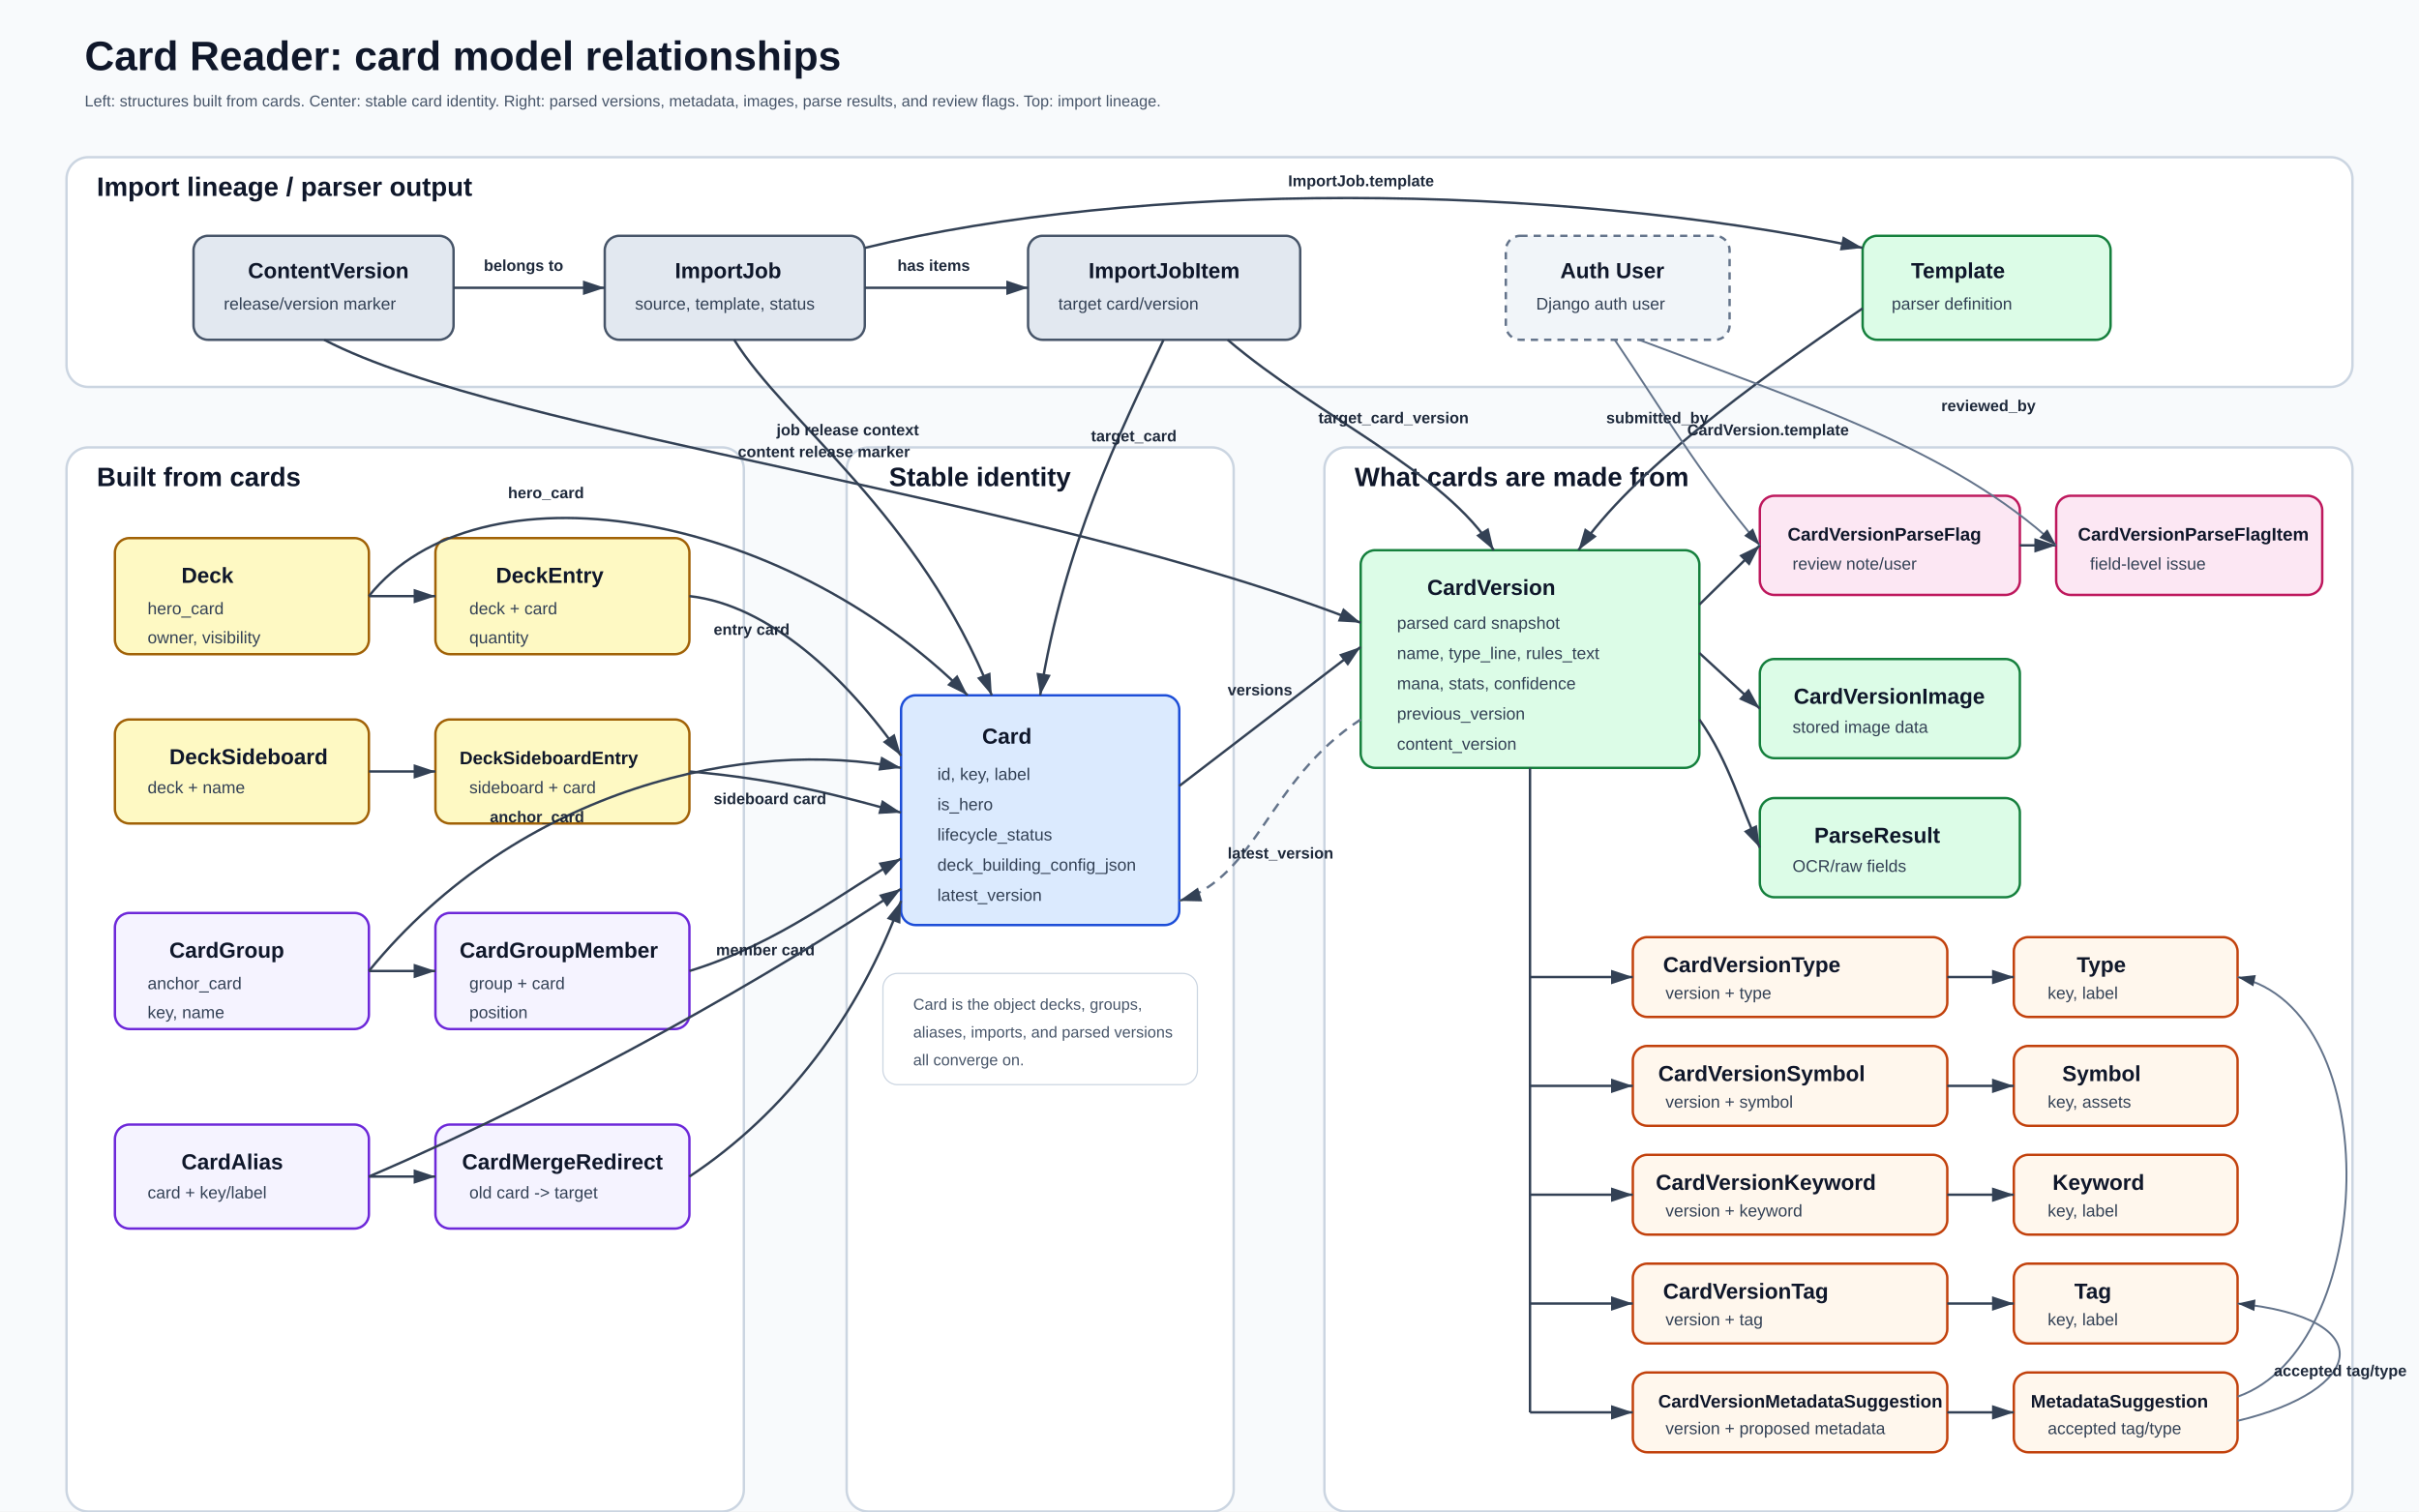
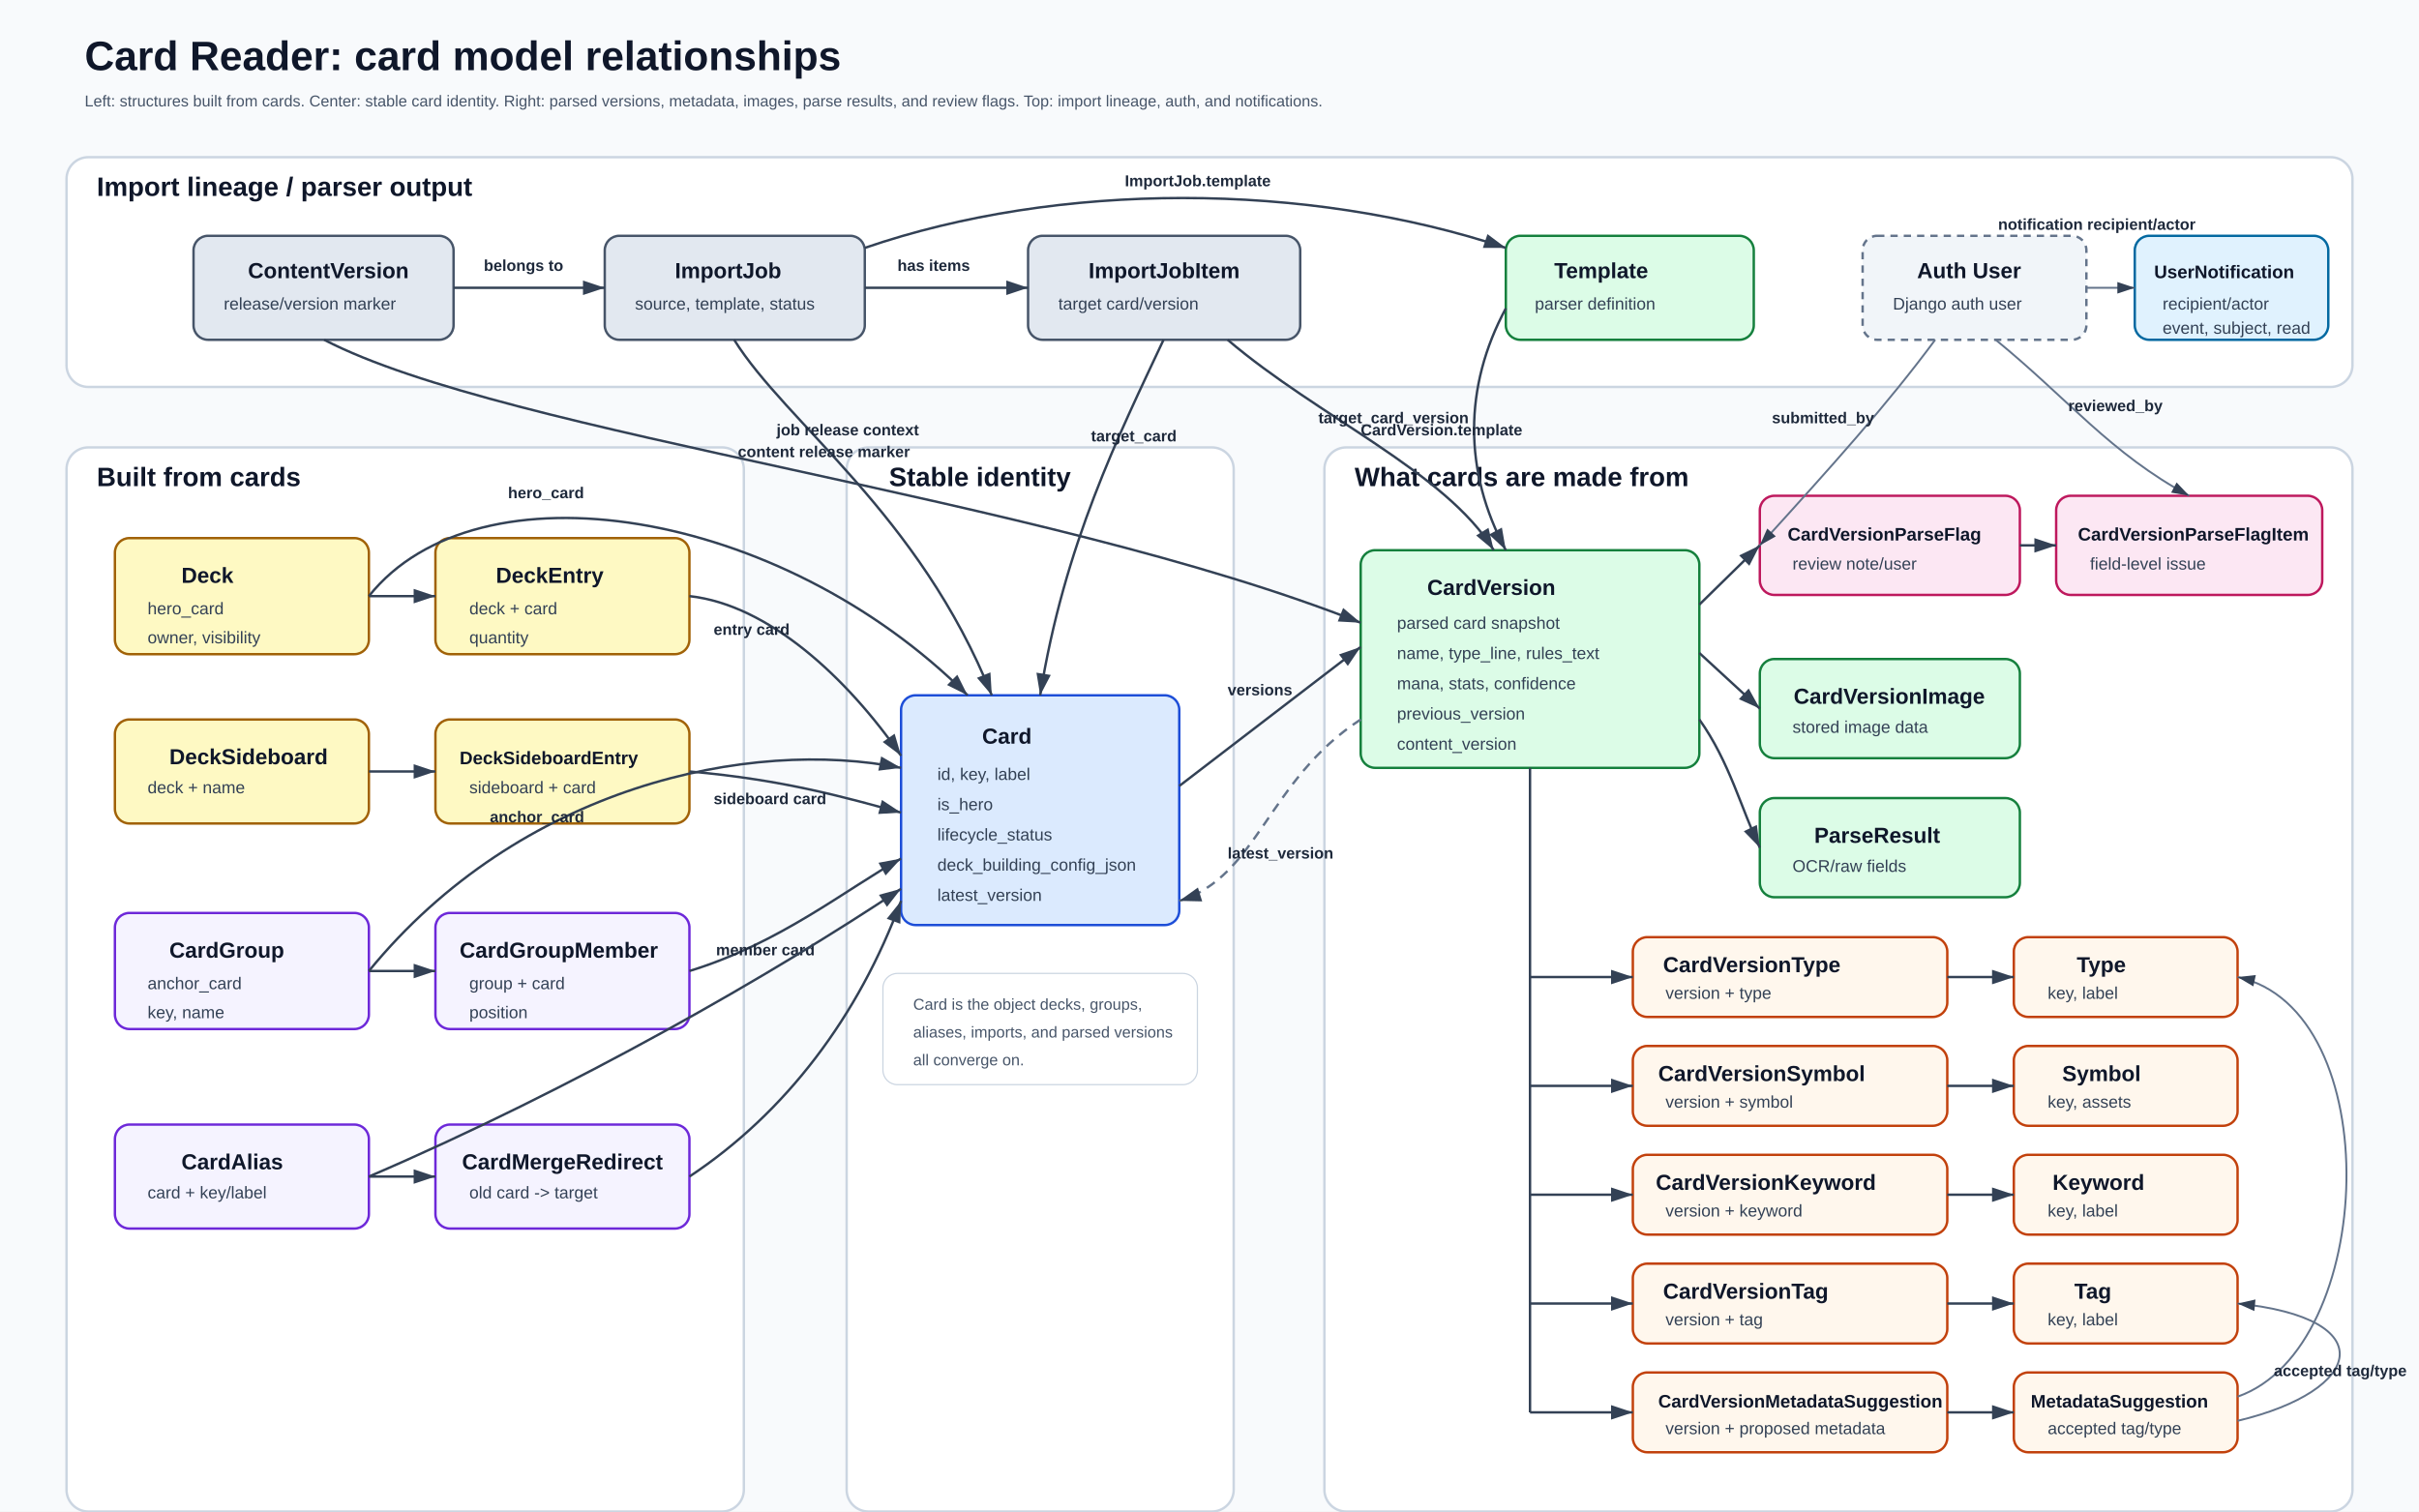
<svg xmlns="http://www.w3.org/2000/svg" width="2000" height="1250" viewBox="0 0 2000 1250" role="img" aria-labelledby="title desc">
  <defs>
    <marker id="arrow" markerWidth="10" markerHeight="10" refX="9" refY="3" orient="auto" markerUnits="strokeWidth">
      <path d="M0,0 L0,6 L9,3 z" fill="#334155" />
    </marker>
    <style>
      .bg { fill: #f8fafc; }
      .band { fill: #ffffff; stroke: #cbd5e1; stroke-width: 2; rx: 18; }
      .band-title { font: 700 22px Arial, sans-serif; fill: #0f172a; }
      .box { fill: #ffffff; stroke: #334155; stroke-width: 2; rx: 12; }
      .card { fill: #dbeafe; stroke: #1d4ed8; }
      .left { fill: #fef9c3; stroke: #a16207; }
      .group { fill: #f5f3ff; stroke: #6d28d9; }
      .version { fill: #dcfce7; stroke: #15803d; }
      .meta { fill: #fff7ed; stroke: #c2410c; }
      .review { fill: #fce7f3; stroke: #be185d; }
+       .notify { fill: #e0f2fe; stroke: #0369a1; }
      .import { fill: #e2e8f0; stroke: #475569; }
      .external { fill: #f1f5f9; stroke: #64748b; stroke-dasharray: 6 5; }
      .title { font: 700 18px Arial, sans-serif; fill: #0f172a; }
      .title-small { font: 700 15px Arial, sans-serif; fill: #0f172a; }
      .field { font: 14px Arial, sans-serif; fill: #334155; }
      .small { font: 13px Arial, sans-serif; fill: #475569; }
      .label { font: 13px Arial, sans-serif; fill: #1e293b; font-weight: 700; }
      .bus { stroke: #334155; stroke-width: 2; fill: none; }
      .line { stroke: #334155; stroke-width: 2; fill: none; marker-end: url(#arrow); }
      .soft { stroke: #64748b; stroke-width: 2; fill: none; stroke-dasharray: 8 6; marker-end: url(#arrow); }
      .thin { stroke: #64748b; stroke-width: 1.6; fill: none; marker-end: url(#arrow); }
    </style>
  </defs>
  <rect class="bg" width="2000" height="1250" />
  <text x="70" y="58" style="font: 800 34px Arial, sans-serif; fill: #0f172a;">Card Reader: card model relationships</text>
-   <text x="70" y="88" class="small">Left: structures built from cards. Center: stable card identity. Right: parsed versions, metadata, images, parse results, and review flags. Top: import lineage.</text>
+   <text x="70" y="88" class="small">Left: structures built from cards. Center: stable card identity. Right: parsed versions, metadata, images, parse results, and review flags. Top: import lineage, auth, and notifications.</text>
  <rect class="band" x="55" y="130" width="1890" height="190" />
  <text class="band-title" x="80" y="162">Import lineage / parser output</text>
  <rect class="box import" x="160" y="195" width="215" height="86" />
  <text class="title" x="205" y="230">ContentVersion</text>
  <text class="field" x="185" y="256">release/version marker</text>
  <rect class="box import" x="500" y="195" width="215" height="86" />
  <text class="title" x="558" y="230">ImportJob</text>
  <text class="field" x="525" y="256">source, template, status</text>
  <rect class="box import" x="850" y="195" width="225" height="86" />
  <text class="title" x="900" y="230">ImportJobItem</text>
  <text class="field" x="875" y="256">target card/version</text>
-   <rect class="box external" x="1245" y="195" width="185" height="86" />
-   <text class="title" x="1290" y="230">Auth User</text>
-   <text class="field" x="1270" y="256">Django auth user</text>
-   <rect class="box version" x="1540" y="195" width="205" height="86" />
-   <text class="title" x="1580" y="230">Template</text>
-   <text class="field" x="1564" y="256">parser definition</text>
+   <rect class="box version" x="1245" y="195" width="205" height="86" />
+   <text class="title" x="1285" y="230">Template</text>
+   <text class="field" x="1269" y="256">parser definition</text>
+   <rect class="box external" x="1540" y="195" width="185" height="86" />
+   <text class="title" x="1585" y="230">Auth User</text>
+   <text class="field" x="1565" y="256">Django auth user</text>
+   <rect class="box notify" x="1765" y="195" width="160" height="86" />
+   <text class="title-small" x="1781" y="230">UserNotification</text>
+   <text class="field" x="1788" y="256">recipient/actor</text>
+   <text class="field" x="1788" y="276">event, subject, read</text>
  <rect class="band" x="55" y="370" width="560" height="880" />
  <text class="band-title" x="80" y="402">Built from cards</text>
  <rect class="box left" x="95" y="445" width="210" height="96" />
  <text class="title" x="150" y="482">Deck</text>
  <text class="field" x="122" y="508">hero_card</text>
  <text class="field" x="122" y="532">owner, visibility</text>
  <rect class="box left" x="360" y="445" width="210" height="96" />
  <text class="title" x="410" y="482">DeckEntry</text>
  <text class="field" x="388" y="508">deck + card</text>
  <text class="field" x="388" y="532">quantity</text>
  <rect class="box left" x="95" y="595" width="210" height="86" />
  <text class="title" x="140" y="632">DeckSideboard</text>
  <text class="field" x="122" y="656">deck + name</text>
  <rect class="box left" x="360" y="595" width="210" height="86" />
  <text class="title-small" x="380" y="632">DeckSideboardEntry</text>
  <text class="field" x="388" y="656">sideboard + card</text>
  <rect class="box group" x="95" y="755" width="210" height="96" />
  <text class="title" x="140" y="792">CardGroup</text>
  <text class="field" x="122" y="818">anchor_card</text>
  <text class="field" x="122" y="842">key, name</text>
  <rect class="box group" x="360" y="755" width="210" height="96" />
  <text class="title" x="380" y="792">CardGroupMember</text>
  <text class="field" x="388" y="818">group + card</text>
  <text class="field" x="388" y="842">position</text>
  <rect class="box group" x="95" y="930" width="210" height="86" />
  <text class="title" x="150" y="967">CardAlias</text>
  <text class="field" x="122" y="991">card + key/label</text>
  <rect class="box group" x="360" y="930" width="210" height="86" />
  <text class="title" x="382" y="967">CardMergeRedirect</text>
  <text class="field" x="388" y="991">old card -&gt; target</text>
  <rect class="band" x="700" y="370" width="320" height="880" />
  <text class="band-title" x="735" y="402">Stable identity</text>
  <rect class="box card" x="745" y="575" width="230" height="190" />
  <text class="title" x="812" y="615">Card</text>
  <text class="field" x="775" y="645">id, key, label</text>
  <text class="field" x="775" y="670">is_hero</text>
  <text class="field" x="775" y="695">lifecycle_status</text>
  <text class="field" x="775" y="720">deck_building_config_json</text>
  <text class="field" x="775" y="745">latest_version</text>
  <rect x="730" y="805" width="260" height="92" fill="#ffffff" stroke="#cbd5e1" rx="12" />
  <text x="755" y="835" class="small">Card is the object decks, groups,</text>
  <text x="755" y="858" class="small">aliases, imports, and parsed versions</text>
  <text x="755" y="881" class="small">all converge on.</text>
  <rect class="band" x="1095" y="370" width="850" height="880" />
  <text class="band-title" x="1120" y="402">What cards are made from</text>
  <rect class="box version" x="1125" y="455" width="280" height="180" />
  <text class="title" x="1180" y="492">CardVersion</text>
  <text class="field" x="1155" y="520">parsed card snapshot</text>
  <text class="field" x="1155" y="545">name, type_line, rules_text</text>
  <text class="field" x="1155" y="570">mana, stats, confidence</text>
  <text class="field" x="1155" y="595">previous_version</text>
  <text class="field" x="1155" y="620">content_version</text>
  <rect class="box review" x="1455" y="410" width="215" height="82" />
  <text class="title-small" x="1478" y="447">CardVersionParseFlag</text>
  <text class="field" x="1482" y="471">review note/user</text>
  <rect class="box review" x="1700" y="410" width="220" height="82" />
  <text class="title-small" x="1718" y="447">CardVersionParseFlagItem</text>
  <text class="field" x="1728" y="471">field-level issue</text>
  <rect class="box version" x="1455" y="545" width="215" height="82" />
  <text class="title" x="1483" y="582">CardVersionImage</text>
  <text class="field" x="1482" y="606">stored image data</text>
  <rect class="box version" x="1455" y="660" width="215" height="82" />
  <text class="title" x="1500" y="697">ParseResult</text>
  <text class="field" x="1482" y="721">OCR/raw fields</text>
  <rect class="box meta" x="1350" y="775" width="260" height="66" />
  <text class="title" x="1375" y="804">CardVersionType</text>
  <text class="field" x="1377" y="826">version + type</text>
  <rect class="box meta" x="1350" y="865" width="260" height="66" />
  <text class="title" x="1371" y="894">CardVersionSymbol</text>
  <text class="field" x="1377" y="916">version + symbol</text>
  <rect class="box meta" x="1350" y="955" width="260" height="66" />
  <text class="title" x="1369" y="984">CardVersionKeyword</text>
  <text class="field" x="1377" y="1006">version + keyword</text>
  <rect class="box meta" x="1350" y="1045" width="260" height="66" />
  <text class="title" x="1375" y="1074">CardVersionTag</text>
  <text class="field" x="1377" y="1096">version + tag</text>
  <rect class="box meta" x="1350" y="1135" width="260" height="66" />
  <text class="title-small" x="1371" y="1164">CardVersionMetadataSuggestion</text>
  <text class="field" x="1377" y="1186">version + proposed metadata</text>
  <rect class="box meta" x="1665" y="775" width="185" height="66" />
  <text class="title" x="1717" y="804">Type</text>
  <text class="field" x="1693" y="826">key, label</text>
  <rect class="box meta" x="1665" y="865" width="185" height="66" />
  <text class="title" x="1705" y="894">Symbol</text>
  <text class="field" x="1693" y="916">key, assets</text>
  <rect class="box meta" x="1665" y="955" width="185" height="66" />
  <text class="title" x="1697" y="984">Keyword</text>
  <text class="field" x="1693" y="1006">key, label</text>
  <rect class="box meta" x="1665" y="1045" width="185" height="66" />
  <text class="title" x="1715" y="1074">Tag</text>
  <text class="field" x="1693" y="1096">key, label</text>
  <rect class="box meta" x="1665" y="1135" width="185" height="66" />
  <text class="title-small" x="1679" y="1164">MetadataSuggestion</text>
  <text class="field" x="1693" y="1186">accepted tag/type</text>
  <path class="line" d="M375 238 L500 238" />
  <text class="label" x="400" y="224">belongs to</text>
  <path class="line" d="M715 238 L850 238" />
  <text class="label" x="742" y="224">has items</text>
-   <path class="line" d="M715 205 C940 150, 1280 150, 1540 205" />
-   <text class="label" x="1065" y="154">ImportJob.template</text>
+   <path class="line" d="M715 205 C875 150, 1080 150, 1245 205" />
+   <text class="label" x="930" y="154">ImportJob.template</text>
  <path class="line" d="M607 281 C650 350, 760 425, 820 575" />
  <text class="label" x="642" y="360">job release context</text>
  <path class="line" d="M962 281 C925 360, 880 450, 860 575" />
  <text class="label" x="902" y="365">target_card</text>
  <path class="line" d="M1015 281 C1090 345, 1195 390, 1235 455" />
  <text class="label" x="1090" y="350">target_card_version</text>
  <path class="line" d="M268 281 C420 360, 860 410, 1125 515" />
  <text class="label" x="610" y="378">content release marker</text>
-   <path class="line" d="M1540 255 C1445 320, 1350 390, 1305 455" />
-   <text class="label" x="1395" y="360">CardVersion.template</text>
+   <path class="line" d="M1245 255 C1210 320, 1210 390, 1245 455" />
+   <text class="label" x="1125" y="360">CardVersion.template</text>
+   <path class="thin" d="M1725 238 L1765 238" />
+   <text class="label" x="1652" y="190">notification recipient/actor</text>
  <path class="line" d="M305 493 L360 493" />
  <path class="line" d="M305 638 L360 638" />
  <path class="line" d="M305 803 L360 803" />
  <path class="line" d="M305 973 L360 973" />
  <path class="line" d="M570 493 C635 500, 700 560, 745 625" />
  <text class="label" x="590" y="525">entry card</text>
  <path class="line" d="M570 638 C650 645, 700 660, 745 672" />
  <text class="label" x="590" y="665">sideboard card</text>
  <path class="line" d="M570 803 C645 780, 700 735, 745 710" />
  <text class="label" x="592" y="790">member card</text>
  <path class="line" d="M305 493 C395 380, 645 420, 800 575" />
  <text class="label" x="420" y="412">hero_card</text>
  <path class="line" d="M305 803 C430 650, 620 610, 745 635" />
  <text class="label" x="405" y="680">anchor_card</text>
  <path class="line" d="M305 973 C475 900, 640 805, 745 735" />
  <path class="line" d="M570 973 C650 920, 710 840, 745 745" />
  <path class="line" d="M975 650 L1125 535" />
  <text class="label" x="1015" y="575">versions</text>
  <path class="soft" d="M1125 595 C1048 645, 1040 725, 975 745" />
  <text class="label" x="1015" y="710">latest_version</text>
  <path class="line" d="M1405 500 L1455 451" />
  <path class="line" d="M1405 540 L1455 586" />
  <path class="line" d="M1405 595 C1430 630, 1440 670, 1455 701" />
  <path class="line" d="M1670 451 L1700 451" />
  <path class="bus" d="M1265 635 L1265 1168" />
  <path class="line" d="M1265 808 L1350 808" />
  <path class="line" d="M1265 898 L1350 898" />
  <path class="line" d="M1265 988 L1350 988" />
  <path class="line" d="M1265 1078 L1350 1078" />
  <path class="line" d="M1265 1168 L1350 1168" />
  <path class="line" d="M1610 808 L1665 808" />
  <path class="line" d="M1610 898 L1665 898" />
  <path class="line" d="M1610 988 L1665 988" />
  <path class="line" d="M1610 1078 L1665 1078" />
  <path class="line" d="M1610 1168 L1665 1168" />
  <path class="thin" d="M1850 1155 C1965 1115, 1975 835, 1850 808" />
  <path class="thin" d="M1850 1175 C1955 1150, 1970 1090, 1850 1078" />
  <text class="label" x="1880" y="1138">accepted tag/type</text>
-   <path class="thin" d="M1335 281 C1375 340, 1405 392, 1455 451" />
-   <text class="label" x="1328" y="350">submitted_by</text>
-   <path class="thin" d="M1355 281 C1490 332, 1615 372, 1700 451" />
-   <text class="label" x="1605" y="340">reviewed_by</text>
+   <path class="thin" d="M1600 281 C1560 335, 1515 385, 1455 451" />
+   <text class="label" x="1465" y="350">submitted_by</text>
+   <path class="thin" d="M1650 281 C1710 330, 1745 375, 1810 410" />
+   <text class="label" x="1710" y="340">reviewed_by</text>
</svg>
